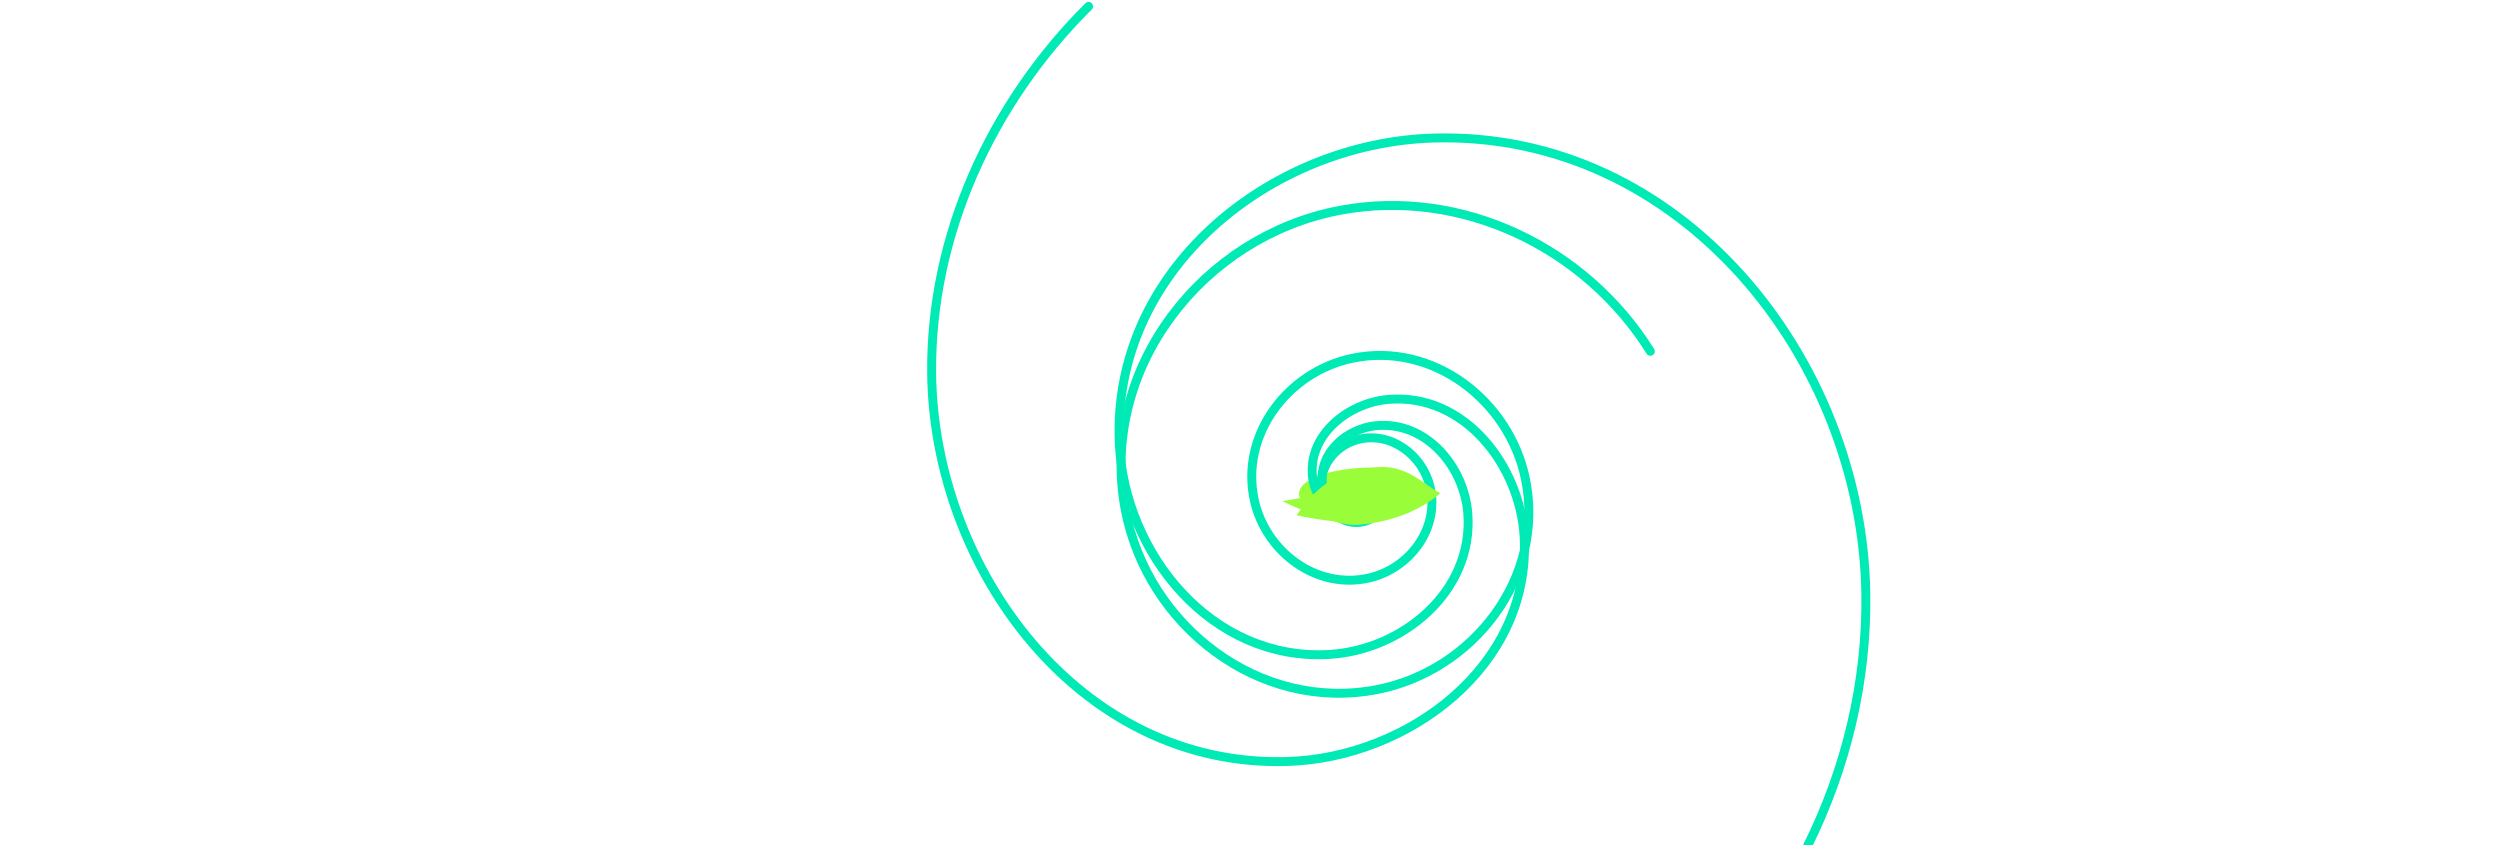
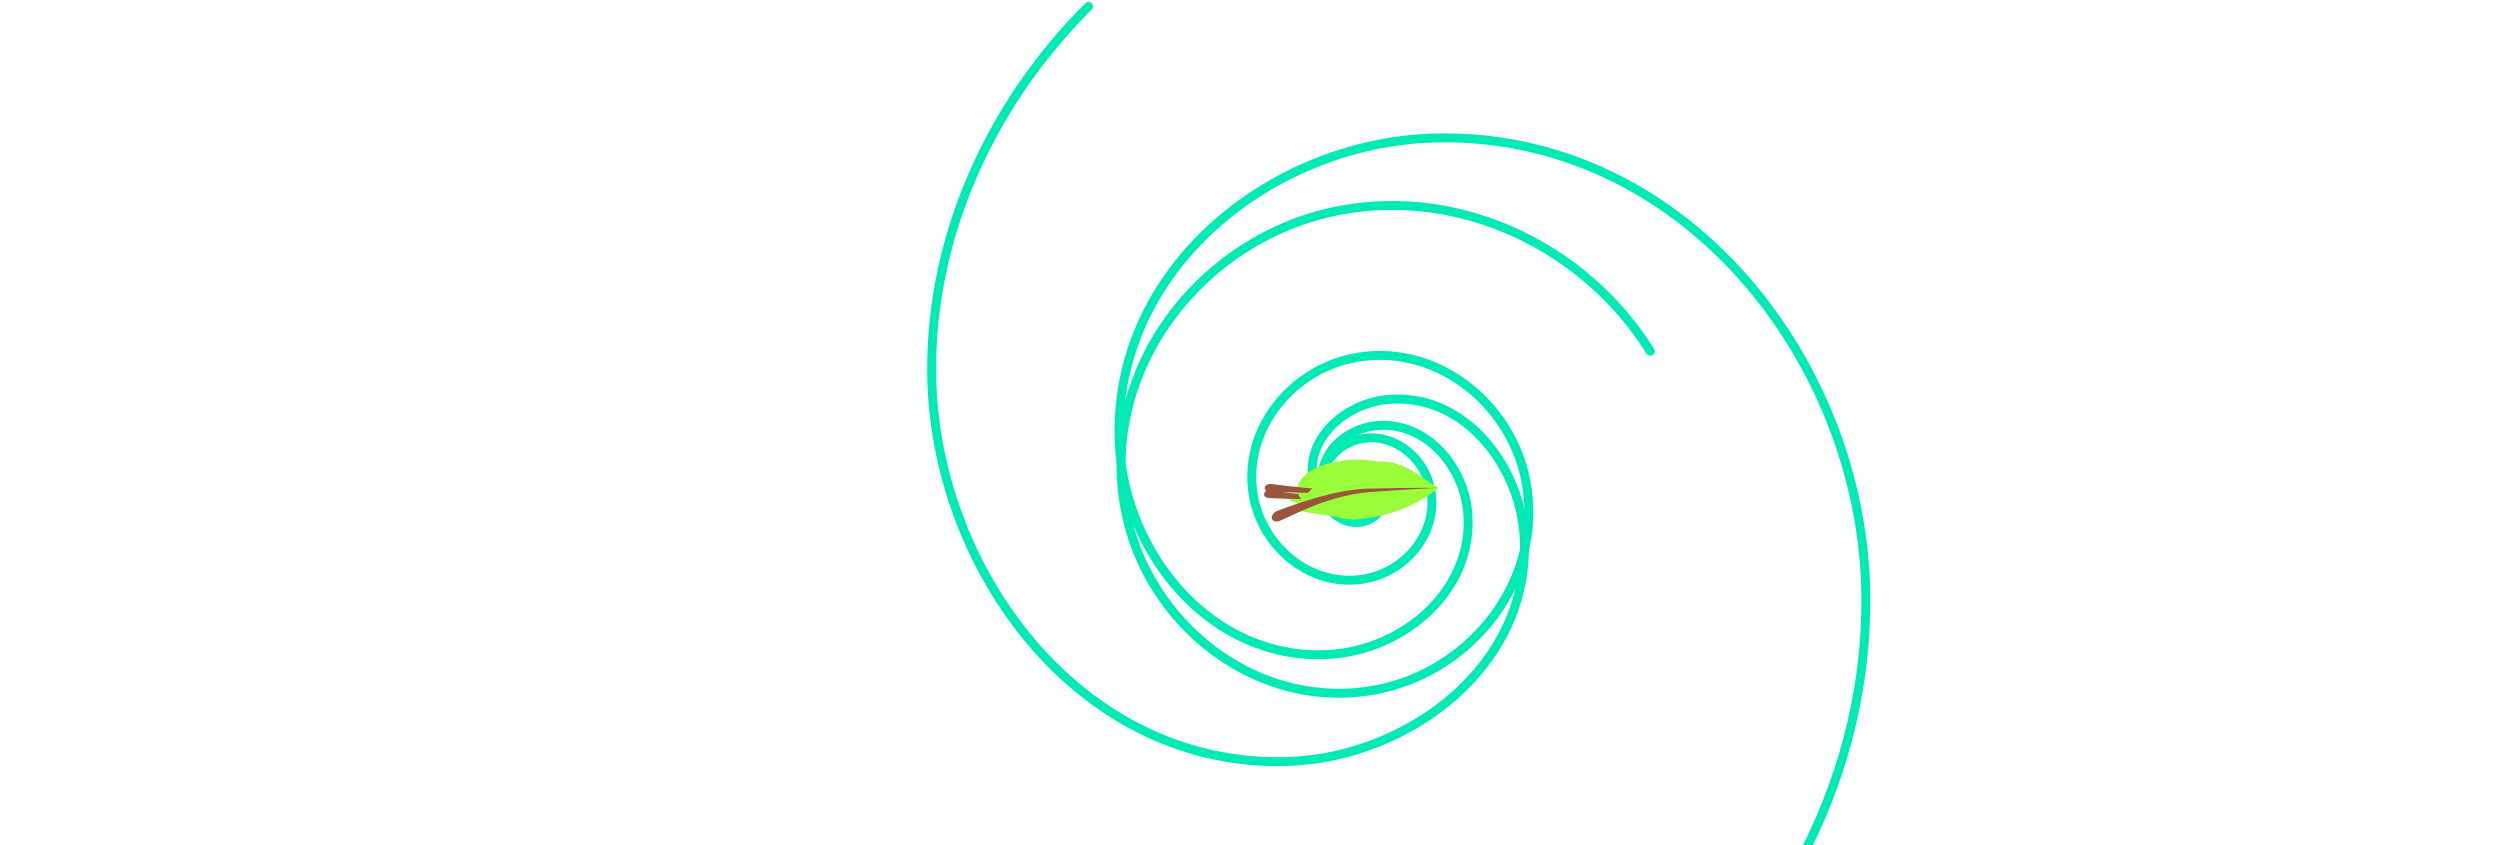
<svg xmlns="http://www.w3.org/2000/svg" width="74mm" height="25mm" version="1.1" viewBox="0 0 74 25" id="svg840">
  <defs id="defs844" />
-   <path d="m 40.276,15.398 c 0.832,-0.045 2.345,-0.796 2.345,-0.796 -0.636,-0.384 -1.251,-0.768 -2.159,-0.762 -2.514,0.098 -2.777,1.32 -0.187,1.558 z" id="path836" style="fill:#9afd3a;stroke-width:0.406" />
  <path style="fill:none;fill-rule:evenodd;stroke:#00eab5;stroke-width:1;stroke-linecap:round;stroke-miterlimit:4;stroke-dasharray:none;stroke-opacity:1" id="path1078" d="m 150.25,45.936 c 10e-6,9.8e-5 -3.1e-4,2.6e-5 -3.2e-4,2.4e-5 -0.002,-5.63e-4 -6.3e-4,-0.003 0,-0.004 0.005,-0.007 0.015,-0.002 0.019,0.003 0.017,0.018 0.002,0.045 -0.015,0.057 -0.046,0.033 -0.107,-0.003 -0.132,-0.046 -0.057,-0.099 0.016,-0.216 0.108,-0.261 0.185,-0.09 0.391,0.044 0.464,0.216 0.134,0.315 -0.093,0.653 -0.389,0.766 -0.502,0.192 -1.025,-0.17 -1.19,-0.644 -0.264,-0.76 0.283,-1.534 1.004,-1.765 1.102,-0.353 2.208,0.442 2.521,1.493 0.46,1.546 -0.658,3.078 -2.136,3.49 -2.108,0.588 -4.175,-0.939 -4.707,-2.962 -0.738,-2.806 1.3,-5.535 3.999,-6.208 3.66,-0.914 7.194,1.75 8.033,5.279 1.116,4.689 -2.305,9.191 -6.837,10.223 -5.916,1.348 -11.566,-2.978 -12.82,-8.705 -1.611,-7.362 3.783,-14.363 10.923,-15.869 9.051,-1.909 17.626,4.735 19.418,13.527 2.243,11.006 -5.852,21.401 -16.558,23.515 -13.255,2.617 -25.736,-7.148 -28.21,-20.058 -3.032,-15.821 8.643,-30.681 24.071,-33.557 13.585,-2.532 27.422,4.179 34.66,15.782" transform="matrix(0.2645833,0,0,0.2645833,0.5697177,2.405475)" />
  <path style="fill:none;fill-rule:evenodd;stroke:#00eab5;stroke-linecap:round;stroke-opacity:1" id="path1168" d="m 150.25,45.936 c -1.4e-4,-6.9e-5 10e-5,-4.21e-4 1.3e-4,-4.56e-4 0.002,-0.002 0.006,9.99e-4 0.007,0.002 0.011,0.014 -0.007,0.033 -0.018,0.039 -0.062,0.035 -0.13,-0.034 -0.152,-0.086 -0.084,-0.203 0.124,-0.394 0.299,-0.448 0.538,-0.167 0.999,0.365 1.109,0.836 0.288,1.235 -0.907,2.226 -2.006,2.418 -2.545,0.445 -4.495,-1.996 -4.789,-4.29 -0.619,-4.833 3.997,-8.411 8.398,-8.808 8.597,-0.776 14.795,7.43 15.26,15.325 0.854,14.5 -13.004,24.739 -26.417,25.174 -23.401,0.759 -39.652,-21.656 -39.867,-43.435 -0.153,-15.419 6.696,-30.254 17.553,-41.038" transform="matrix(0.2645833,0,0,0.2645833,0.5697183,2.405475)" />
  <path style="fill:none;fill-rule:evenodd;stroke:#00eab5;stroke-linecap:round;stroke-opacity:1" id="path1609" d="m 152.403,55.028 c 5e-5,2.6e-5 -3e-5,1.5e-4 -4e-5,1.68e-4 -5.1e-4,6.5e-4 -0.002,-1.81e-4 -0.002,-5.74e-4 -0.003,-0.004 0.001,-0.009 0.004,-0.011 0.016,-0.01 0.034,0.007 0.041,0.02 0.024,0.05 -0.025,0.101 -0.069,0.118 -0.131,0.049 -0.254,-0.074 -0.288,-0.19 -0.09,-0.298 0.186,-0.561 0.453,-0.625 0.612,-0.149 1.127,0.412 1.236,0.966 0.228,1.16 -0.829,2.103 -1.889,2.271 -2.062,0.327 -3.693,-1.548 -3.936,-3.447 -0.444,-3.477 2.721,-6.173 5.944,-6.5 5.614,-0.57 9.896,4.547 10.31,9.781 0.692,8.737 -7.288,15.311 -15.475,15.802 -13.175,0.79 -22.977,-11.274 -23.513,-23.672 -0.835,-19.332 16.913,-33.578 35.174,-34.097 27.694,-0.788 47.94,24.707 48.343,50.956 0.151,9.807 -2.197,19.578 -6.569,28.344" transform="scale(0.2645833)" />
-   <path d="m 38.378,15.254 c 0,0 1.15,0.251 1.853,0.203 1.591,-0.11 2.389,-0.854 2.389,-0.854 -0.534,-0.3 -1.568,-0.823 -2.387,-0.684 -0.769,0.13 -1.291,0.526 -1.856,1.336 z" id="path834" style="fill:#9afd3a;stroke-width:0.405" />
-   <path d="m 37.952,14.831 c 0,0 1.516,0.757 2.234,0.704 1.621,-0.12 2.435,-0.932 2.435,-0.932 -0.544,-0.328 -0.956,-0.786 -1.732,-0.781 -0.784,0.005 -1.26,0.489 -1.956,0.786 -0.319,0.136 -0.981,0.224 -0.981,0.224 z" id="path832" style="fill:#9afd3a;stroke-width:0.347" />
+   <g id="g13454" transform="translate(-7.39733,-2.958902)">
+     <path d="m 45.293,17.628 c 0,0 1.516,0.757 2.234,0.704 1.621,-0.12 2.435,-0.932 2.435,-0.932 -0.544,-0.328 -0.956,-0.786 -1.732,-0.781 -0.784,0.005 -1.26,0.489 -1.956,0.786 -0.319,0.136 -0.981,0.224 -0.981,0.224 z" id="path832" style="fill:#9afd3a;stroke-width:0.347" />
+     <path style="fill:#9a563a;fill-opacity:1;stroke:none;stroke-width:0.236;stroke-linecap:butt;stroke-linejoin:miter;stroke-miterlimit:4;stroke-dasharray:none;stroke-opacity:1" d="m 49.962,17.4 c 0,0 -1.774,0.375 -3.097,0.276 -1.348,-0.101 -1.664,-0.187 -1.857,-0.203 -0.231,-0.02 -0.264,0.216 -0.052,0.227 0.518,0.028 1.019,0.032 1.979,0.054 1.442,0.034 3.026,-0.354 3.026,-0.354 z" id="path5038-4" />
+   </g>
+   <g id="g13450" transform="translate(0.1897024,-0.877504)">
+     <path d="m 40.03,16.114 c 1.119,0 2.345,-0.796 2.345,-0.796 -0.636,-0.384 -1.512,-0.817 -2.275,-0.834 -2.095,-0.045 -2.884,1.572 -0.071,1.63 2e-6,0 5e-6,0 5e-6,0 z" id="path836" style="fill:#9afd3a;stroke-width:0.406" />
+     <path style="fill:#9a563a;fill-opacity:1;stroke:none;stroke-width:0.236;stroke-linecap:butt;stroke-linejoin:miter;stroke-miterlimit:4;stroke-dasharray:none;stroke-opacity:1" d="m 42.375,15.318 c 0,0 -1.764,0.169 -3.087,0.07 -1.348,-0.101 -1.654,-0.166 -1.847,-0.183 -0.231,-0.02 -0.264,0.216 -0.052,0.227 0.518,0.028 0.977,0.027 1.938,0.05 1.442,0.034 3.049,-0.164 3.049,-0.164 z" id="path5038" />
+   </g>
+   <g id="g13446" transform="translate(4.441988,-4.301782)">
+     <path d="m 33.88,19.394 c 0,0 1.15,0.251 1.853,0.203 1.591,-0.11 2.389,-0.854 2.389,-0.854 -0.534,-0.3 -1.568,-0.823 -2.387,-0.684 -0.769,0.13 -1.291,0.526 -1.856,1.336 z" id="path834" style="fill:#9afd3a;stroke-width:0.405" />
+     <path style="fill:#9a563a;fill-opacity:1;stroke:none;stroke-width:0.236;stroke-linecap:butt;stroke-linejoin:miter;stroke-miterlimit:4;stroke-dasharray:none;stroke-opacity:1" d="m 38.123,18.743 c 0,0 -0.709,0.027 -2.032,0.126 -1.348,0.101 -2.53,0.852 -2.723,0.868 -0.231,0.02 -0.205,-0.234 -0.007,-0.31 0.54,-0.208 1.727,-0.639 2.687,-0.662 1.442,-0.034 2.075,-0.022 2.075,-0.022 z" id="path5038-2" />
+   </g>
</svg>
